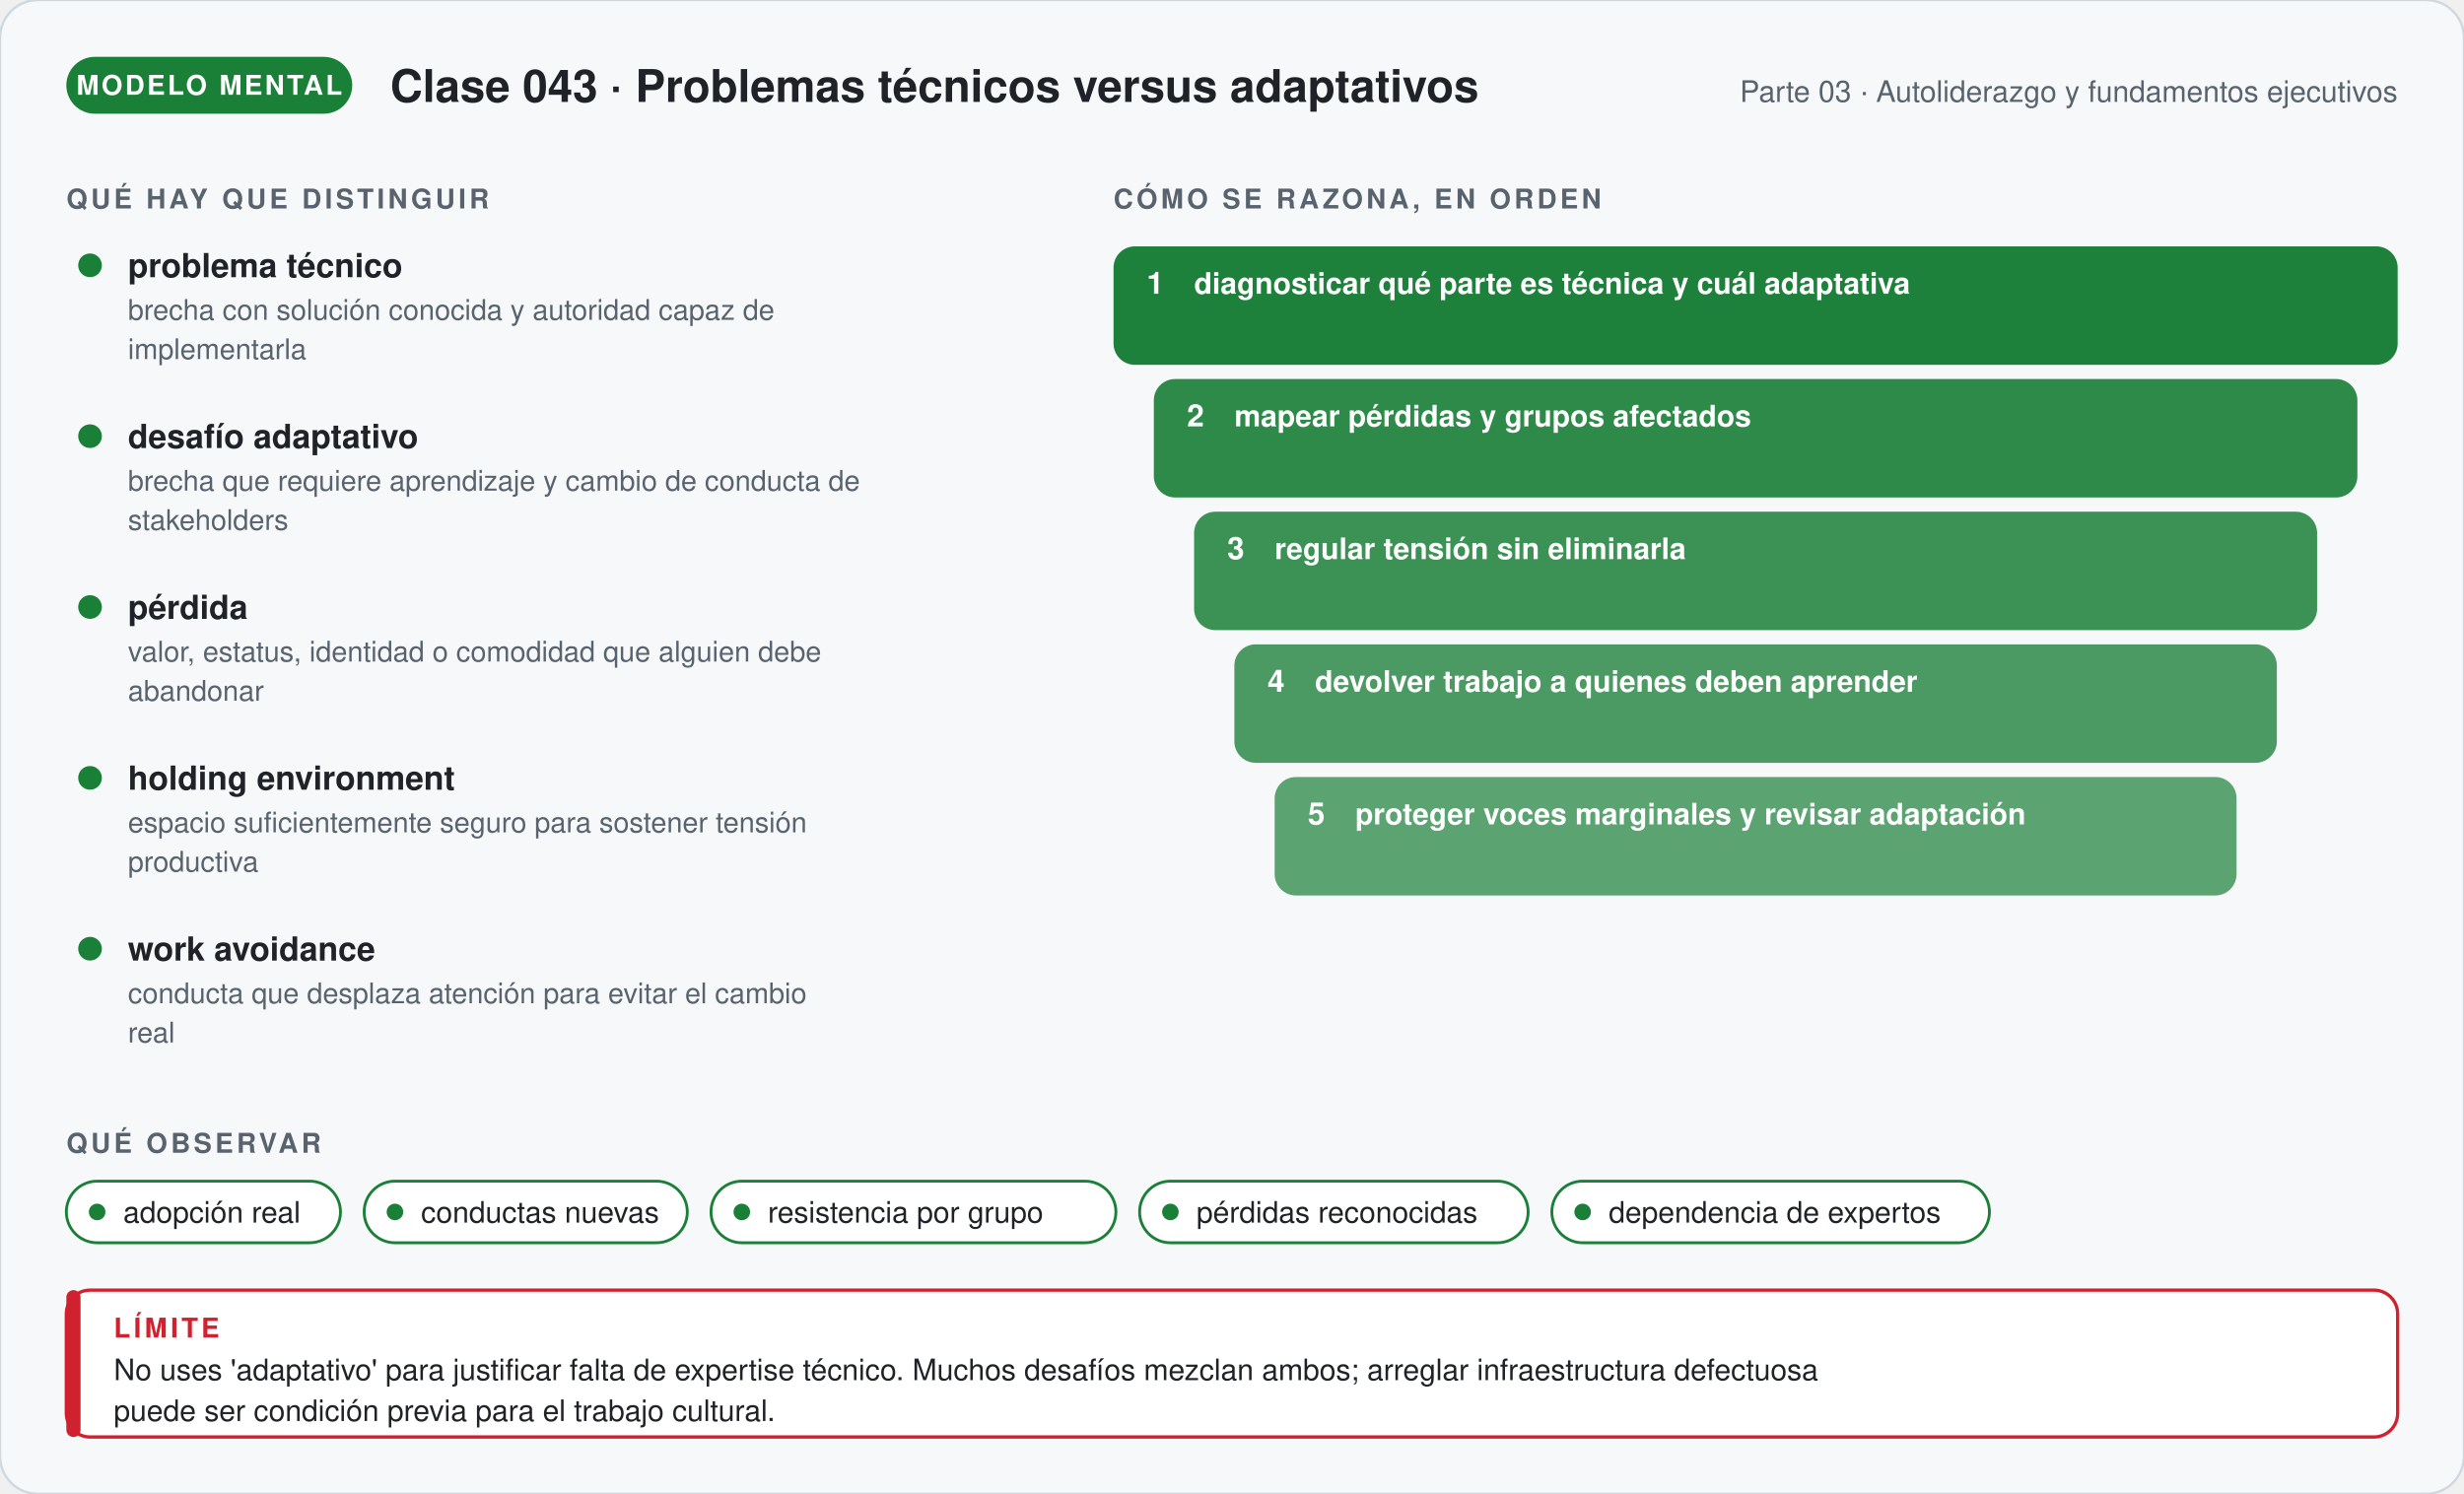
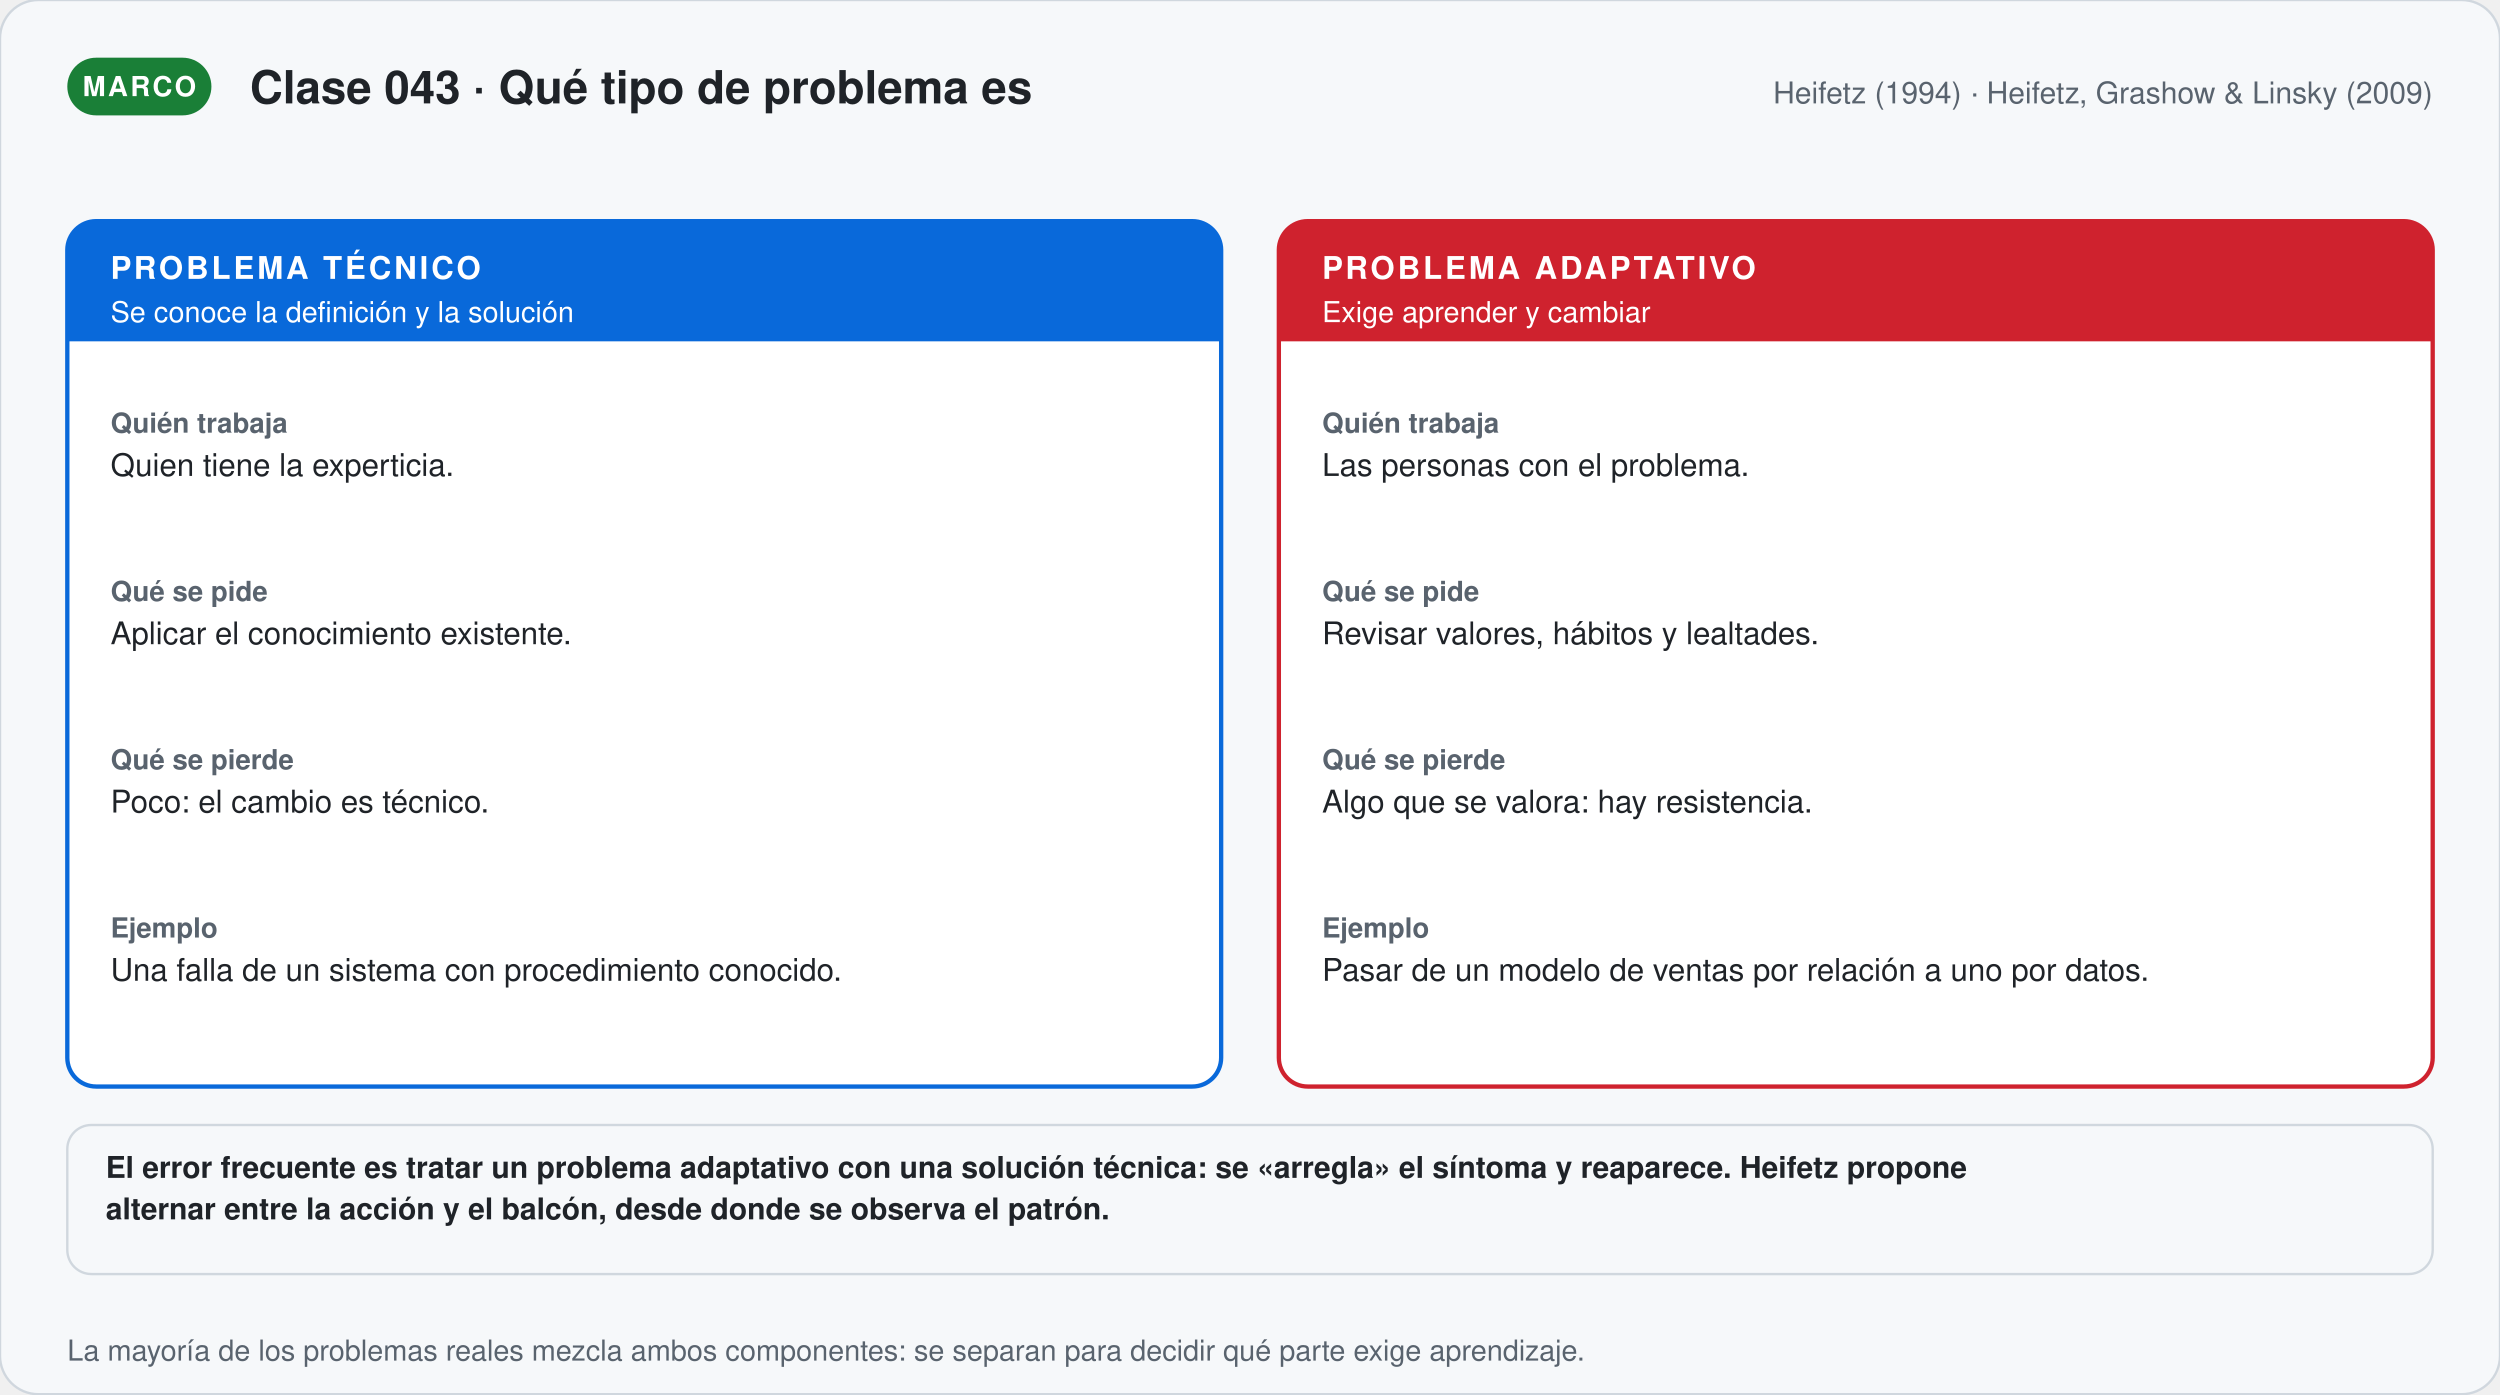
- <svg xmlns="http://www.w3.org/2000/svg" viewBox="0 0 1040 630.6" width="1040" role="img" aria-labelledby="t-g43 d-g43" font-family="'Segoe UI', 'Helvetica Neue', Helvetica, Arial, sans-serif">
+ <svg xmlns="http://www.w3.org/2000/svg" viewBox="0 0 1040 580" width="1040" role="img" aria-labelledby="t-043 d-043" font-family="'Segoe UI', 'Helvetica Neue', Helvetica, Arial, sans-serif">
  <defs>
-     <marker id="p-g43" viewBox="0 0 10 10" refX="8" refY="5" markerWidth="7" markerHeight="7" orient="auto">
+     <marker id="p-043" viewBox="0 0 10 10" refX="8" refY="5" markerWidth="7" markerHeight="7" orient="auto">
      <path d="M1,1 L9,5 L1,9 Z" fill="#59636e" />
    </marker>
  </defs>
-   <rect width="1040" height="630.6" rx="16" fill="#f6f8fa" stroke="#d0d7de" />
-   <rect x="28" y="24" width="120.67" height="24" rx="12" fill="#1a7f37" />
-   <text x="88.335" y="40" font-size="11.5" font-weight="700" fill="#ffffff" text-anchor="middle" letter-spacing="1">MODELO MENTAL</text>
-   <text x="164.67" y="43" font-size="19" font-weight="700" fill="#1f2328" text-anchor="start">Clase 043 · Problemas técnicos versus adaptativos</text>
-   <text x="1012" y="43" font-size="12.5" font-weight="400" fill="#59636e" text-anchor="end">Parte 03 · Autoliderazgo y fundamentos ejecutivos</text>
-   <text x="28" y="88" font-size="11.5" font-weight="700" fill="#59636e" text-anchor="start" letter-spacing="1.4">QUÉ HAY QUE DISTINGUIR</text>
-   <circle cx="38" cy="112" r="5" fill="#1a7f37" />
-   <text x="54" y="117" font-size="14" font-weight="700" fill="#1f2328" text-anchor="start">problema técnico</text>
-   <text x="54" y="135" font-size="12" font-weight="400" fill="#59636e" text-anchor="start">brecha con solución conocida y autoridad capaz de</text>
-   <text x="54" y="151.56" font-size="12" font-weight="400" fill="#59636e" text-anchor="start">implementarla</text>
-   <circle cx="38" cy="184.12" r="5" fill="#1a7f37" />
-   <text x="54" y="189.12" font-size="14" font-weight="700" fill="#1f2328" text-anchor="start">desafío adaptativo</text>
-   <text x="54" y="207.12" font-size="12" font-weight="400" fill="#59636e" text-anchor="start">brecha que requiere aprendizaje y cambio de conducta de</text>
-   <text x="54" y="223.68" font-size="12" font-weight="400" fill="#59636e" text-anchor="start">stakeholders</text>
-   <circle cx="38" cy="256.24" r="5" fill="#1a7f37" />
-   <text x="54" y="261.24" font-size="14" font-weight="700" fill="#1f2328" text-anchor="start">pérdida</text>
-   <text x="54" y="279.24" font-size="12" font-weight="400" fill="#59636e" text-anchor="start">valor, estatus, identidad o comodidad que alguien debe</text>
-   <text x="54" y="295.8" font-size="12" font-weight="400" fill="#59636e" text-anchor="start">abandonar</text>
-   <circle cx="38" cy="328.36" r="5" fill="#1a7f37" />
-   <text x="54" y="333.36" font-size="14" font-weight="700" fill="#1f2328" text-anchor="start">holding environment</text>
-   <text x="54" y="351.36" font-size="12" font-weight="400" fill="#59636e" text-anchor="start">espacio suficientemente seguro para sostener tensión</text>
-   <text x="54" y="367.92" font-size="12" font-weight="400" fill="#59636e" text-anchor="start">productiva</text>
-   <circle cx="38" cy="400.48" r="5" fill="#1a7f37" />
-   <text x="54" y="405.48" font-size="14" font-weight="700" fill="#1f2328" text-anchor="start">work avoidance</text>
-   <text x="54" y="423.48" font-size="12" font-weight="400" fill="#59636e" text-anchor="start">conducta que desplaza atención para evitar el cambio</text>
-   <text x="54" y="440.04" font-size="12" font-weight="400" fill="#59636e" text-anchor="start">real</text>
-   <text x="470" y="88" font-size="11.5" font-weight="700" fill="#59636e" text-anchor="start" letter-spacing="1.4">CÓMO SE RAZONA, EN ORDEN</text>
-   <rect x="470" y="104" width="542" height="50" rx="9" fill="#1a7f37" stroke="#1a7f37" stroke-width="0" fill-opacity="0.98" />
-   <text x="484" y="124" font-size="13" font-weight="800" fill="#ffffff" text-anchor="start">1</text>
-   <text x="504" y="124" font-size="12.5" font-weight="600" fill="#ffffff" text-anchor="start">diagnosticar qué parte es técnica y cuál adaptativa</text>
-   <rect x="487" y="160" width="508" height="50" rx="9" fill="#1a7f37" stroke="#1a7f37" stroke-width="0" fill-opacity="0.91" />
-   <text x="501" y="180" font-size="13" font-weight="800" fill="#ffffff" text-anchor="start">2</text>
-   <text x="521" y="180" font-size="12.5" font-weight="600" fill="#ffffff" text-anchor="start">mapear pérdidas y grupos afectados</text>
-   <rect x="504" y="216" width="474" height="50" rx="9" fill="#1a7f37" stroke="#1a7f37" stroke-width="0" fill-opacity="0.84" />
-   <text x="518" y="236" font-size="13" font-weight="800" fill="#ffffff" text-anchor="start">3</text>
-   <text x="538" y="236" font-size="12.5" font-weight="600" fill="#ffffff" text-anchor="start">regular tensión sin eliminarla</text>
-   <rect x="521" y="272" width="440" height="50" rx="9" fill="#1a7f37" stroke="#1a7f37" stroke-width="0" fill-opacity="0.77" />
-   <text x="535" y="292" font-size="13" font-weight="800" fill="#ffffff" text-anchor="start">4</text>
-   <text x="555" y="292" font-size="12.5" font-weight="600" fill="#ffffff" text-anchor="start">devolver trabajo a quienes deben aprender</text>
-   <rect x="538" y="328" width="406" height="50" rx="9" fill="#1a7f37" stroke="#1a7f37" stroke-width="0" fill-opacity="0.7" />
-   <text x="552" y="348" font-size="13" font-weight="800" fill="#ffffff" text-anchor="start">5</text>
-   <text x="572" y="348" font-size="12.5" font-weight="600" fill="#ffffff" text-anchor="start">proteger voces marginales y revisar adaptación</text>
-   <text x="28" y="486.6" font-size="11.5" font-weight="700" fill="#59636e" text-anchor="start" letter-spacing="1.4">QUÉ OBSERVAR</text>
-   <rect x="28" y="498.6" width="115.7" height="26" rx="13" fill="#ffffff" stroke="#1a7f37" stroke-width="1.2" />
-   <circle cx="41" cy="511.6" r="3.5" fill="#1a7f37" />
-   <text x="52" y="516.1" font-size="12.5" font-weight="400" fill="#1f2328" text-anchor="start">adopción real</text>
-   <rect x="153.7" y="498.6" width="136.4" height="26" rx="13" fill="#ffffff" stroke="#1a7f37" stroke-width="1.2" />
-   <circle cx="166.7" cy="511.6" r="3.5" fill="#1a7f37" />
-   <text x="177.7" y="516.1" font-size="12.5" font-weight="400" fill="#1f2328" text-anchor="start">conductas nuevas</text>
-   <rect x="300.1" y="498.6" width="170.9" height="26" rx="13" fill="#ffffff" stroke="#1a7f37" stroke-width="1.2" />
-   <circle cx="313.1" cy="511.6" r="3.5" fill="#1a7f37" />
-   <text x="324.1" y="516.1" font-size="12.5" font-weight="400" fill="#1f2328" text-anchor="start">resistencia por grupo</text>
-   <rect x="481" y="498.6" width="164" height="26" rx="13" fill="#ffffff" stroke="#1a7f37" stroke-width="1.2" />
-   <circle cx="494" cy="511.6" r="3.5" fill="#1a7f37" />
-   <text x="505" y="516.1" font-size="12.5" font-weight="400" fill="#1f2328" text-anchor="start">pérdidas reconocidas</text>
-   <rect x="655" y="498.6" width="184.7" height="26" rx="13" fill="#ffffff" stroke="#1a7f37" stroke-width="1.2" />
-   <circle cx="668" cy="511.6" r="3.5" fill="#1a7f37" />
-   <text x="679" y="516.1" font-size="12.5" font-weight="400" fill="#1f2328" text-anchor="start">dependencia de expertos</text>
-   <rect x="28" y="544.6" width="984" height="62" rx="10" fill="#ffffff" stroke="#cf222e" stroke-width="1.4" />
-   <rect x="28" y="544.6" width="6" height="62" rx="3" fill="#cf222e" />
-   <text x="48" y="564.6" font-size="11.5" font-weight="700" fill="#cf222e" text-anchor="start" letter-spacing="1.4">LÍMITE</text>
-   <text x="48" y="582.6" font-size="12.5" font-weight="400" fill="#1f2328" text-anchor="start">No uses 'adaptativo' para justificar falta de expertise técnico. Muchos desafíos mezclan ambos; arreglar infraestructura defectuosa</text>
-   <text x="48" y="599.85" font-size="12.5" font-weight="400" fill="#1f2328" text-anchor="start">puede ser condición previa para el trabajo cultural.</text>
+   <rect width="1040" height="580" rx="16" fill="#f6f8fa" stroke="#d0d7de" />
+   <rect x="28" y="24" width="59.95" height="24" rx="12" fill="#1a7f37" />
+   <text x="57.975" y="40" font-size="11.5" font-weight="700" fill="#ffffff" text-anchor="middle" letter-spacing="1">MARCO</text>
+   <text x="103.95" y="43" font-size="19" font-weight="700" fill="#1f2328" text-anchor="start">Clase 043 · Qué tipo de problema es</text>
+   <text x="1012" y="43" font-size="12.5" font-weight="400" fill="#59636e" text-anchor="end">Heifetz (1994) · Heifetz, Grashow &amp; Linsky (2009)</text>
+   <rect x="28" y="92" width="480" height="360" rx="12" fill="#ffffff" stroke="#0969da" stroke-width="1.8" />
+   <path d="M28,142 V104 a12,12 0 0 1 12,-12 H496 a12,12 0 0 1 12,12 V142 Z" fill="#0969da" />
+   <text x="46" y="116" font-size="13" font-weight="800" fill="#ffffff" text-anchor="start" letter-spacing="1.2">PROBLEMA TÉCNICO</text>
+   <text x="46" y="134" font-size="12" font-weight="400" fill="#ffffff" text-anchor="start">Se conoce la definición y la solución</text>
+   <text x="46" y="180" font-size="11.5" font-weight="700" fill="#59636e" text-anchor="start">Quién trabaja</text>
+   <text x="46" y="198" font-size="13" font-weight="400" fill="#1f2328" text-anchor="start">Quien tiene la experticia.</text>
+   <text x="46" y="250" font-size="11.5" font-weight="700" fill="#59636e" text-anchor="start">Qué se pide</text>
+   <text x="46" y="268" font-size="13" font-weight="400" fill="#1f2328" text-anchor="start">Aplicar el conocimiento existente.</text>
+   <text x="46" y="320" font-size="11.5" font-weight="700" fill="#59636e" text-anchor="start">Qué se pierde</text>
+   <text x="46" y="338" font-size="13" font-weight="400" fill="#1f2328" text-anchor="start">Poco: el cambio es técnico.</text>
+   <text x="46" y="390" font-size="11.5" font-weight="700" fill="#59636e" text-anchor="start">Ejemplo</text>
+   <text x="46" y="408" font-size="13" font-weight="400" fill="#1f2328" text-anchor="start">Una falla de un sistema con procedimiento conocido.</text>
+   <rect x="532" y="92" width="480" height="360" rx="12" fill="#ffffff" stroke="#cf222e" stroke-width="1.8" />
+   <path d="M532,142 V104 a12,12 0 0 1 12,-12 H1000 a12,12 0 0 1 12,12 V142 Z" fill="#cf222e" />
+   <text x="550" y="116" font-size="13" font-weight="800" fill="#ffffff" text-anchor="start" letter-spacing="1.2">PROBLEMA ADAPTATIVO</text>
+   <text x="550" y="134" font-size="12" font-weight="400" fill="#ffffff" text-anchor="start">Exige aprender y cambiar</text>
+   <text x="550" y="180" font-size="11.5" font-weight="700" fill="#59636e" text-anchor="start">Quién trabaja</text>
+   <text x="550" y="198" font-size="13" font-weight="400" fill="#1f2328" text-anchor="start">Las personas con el problema.</text>
+   <text x="550" y="250" font-size="11.5" font-weight="700" fill="#59636e" text-anchor="start">Qué se pide</text>
+   <text x="550" y="268" font-size="13" font-weight="400" fill="#1f2328" text-anchor="start">Revisar valores, hábitos y lealtades.</text>
+   <text x="550" y="320" font-size="11.5" font-weight="700" fill="#59636e" text-anchor="start">Qué se pierde</text>
+   <text x="550" y="338" font-size="13" font-weight="400" fill="#1f2328" text-anchor="start">Algo que se valora: hay resistencia.</text>
+   <text x="550" y="390" font-size="11.5" font-weight="700" fill="#59636e" text-anchor="start">Ejemplo</text>
+   <text x="550" y="408" font-size="13" font-weight="400" fill="#1f2328" text-anchor="start">Pasar de un modelo de ventas por relación a uno por datos.</text>
+   <rect x="28" y="468" width="984" height="62" rx="10" fill="#f6f8fa" stroke="#d0d7de" stroke-width="1" />
+   <text x="44" y="490" font-size="12.5" font-weight="600" fill="#1f2328" text-anchor="start">El error frecuente es tratar un problema adaptativo con una solución técnica: se «arregla» el síntoma y reaparece. Heifetz propone</text>
+   <text x="44" y="507.25" font-size="12.5" font-weight="600" fill="#1f2328" text-anchor="start">alternar entre la acción y el balcón, desde donde se observa el patrón.</text>
+   <text x="28" y="566" font-size="12" font-weight="400" fill="#59636e" text-anchor="start">La mayoría de los problemas reales mezcla ambos componentes: se separan para decidir qué parte exige aprendizaje.</text>
</svg>
